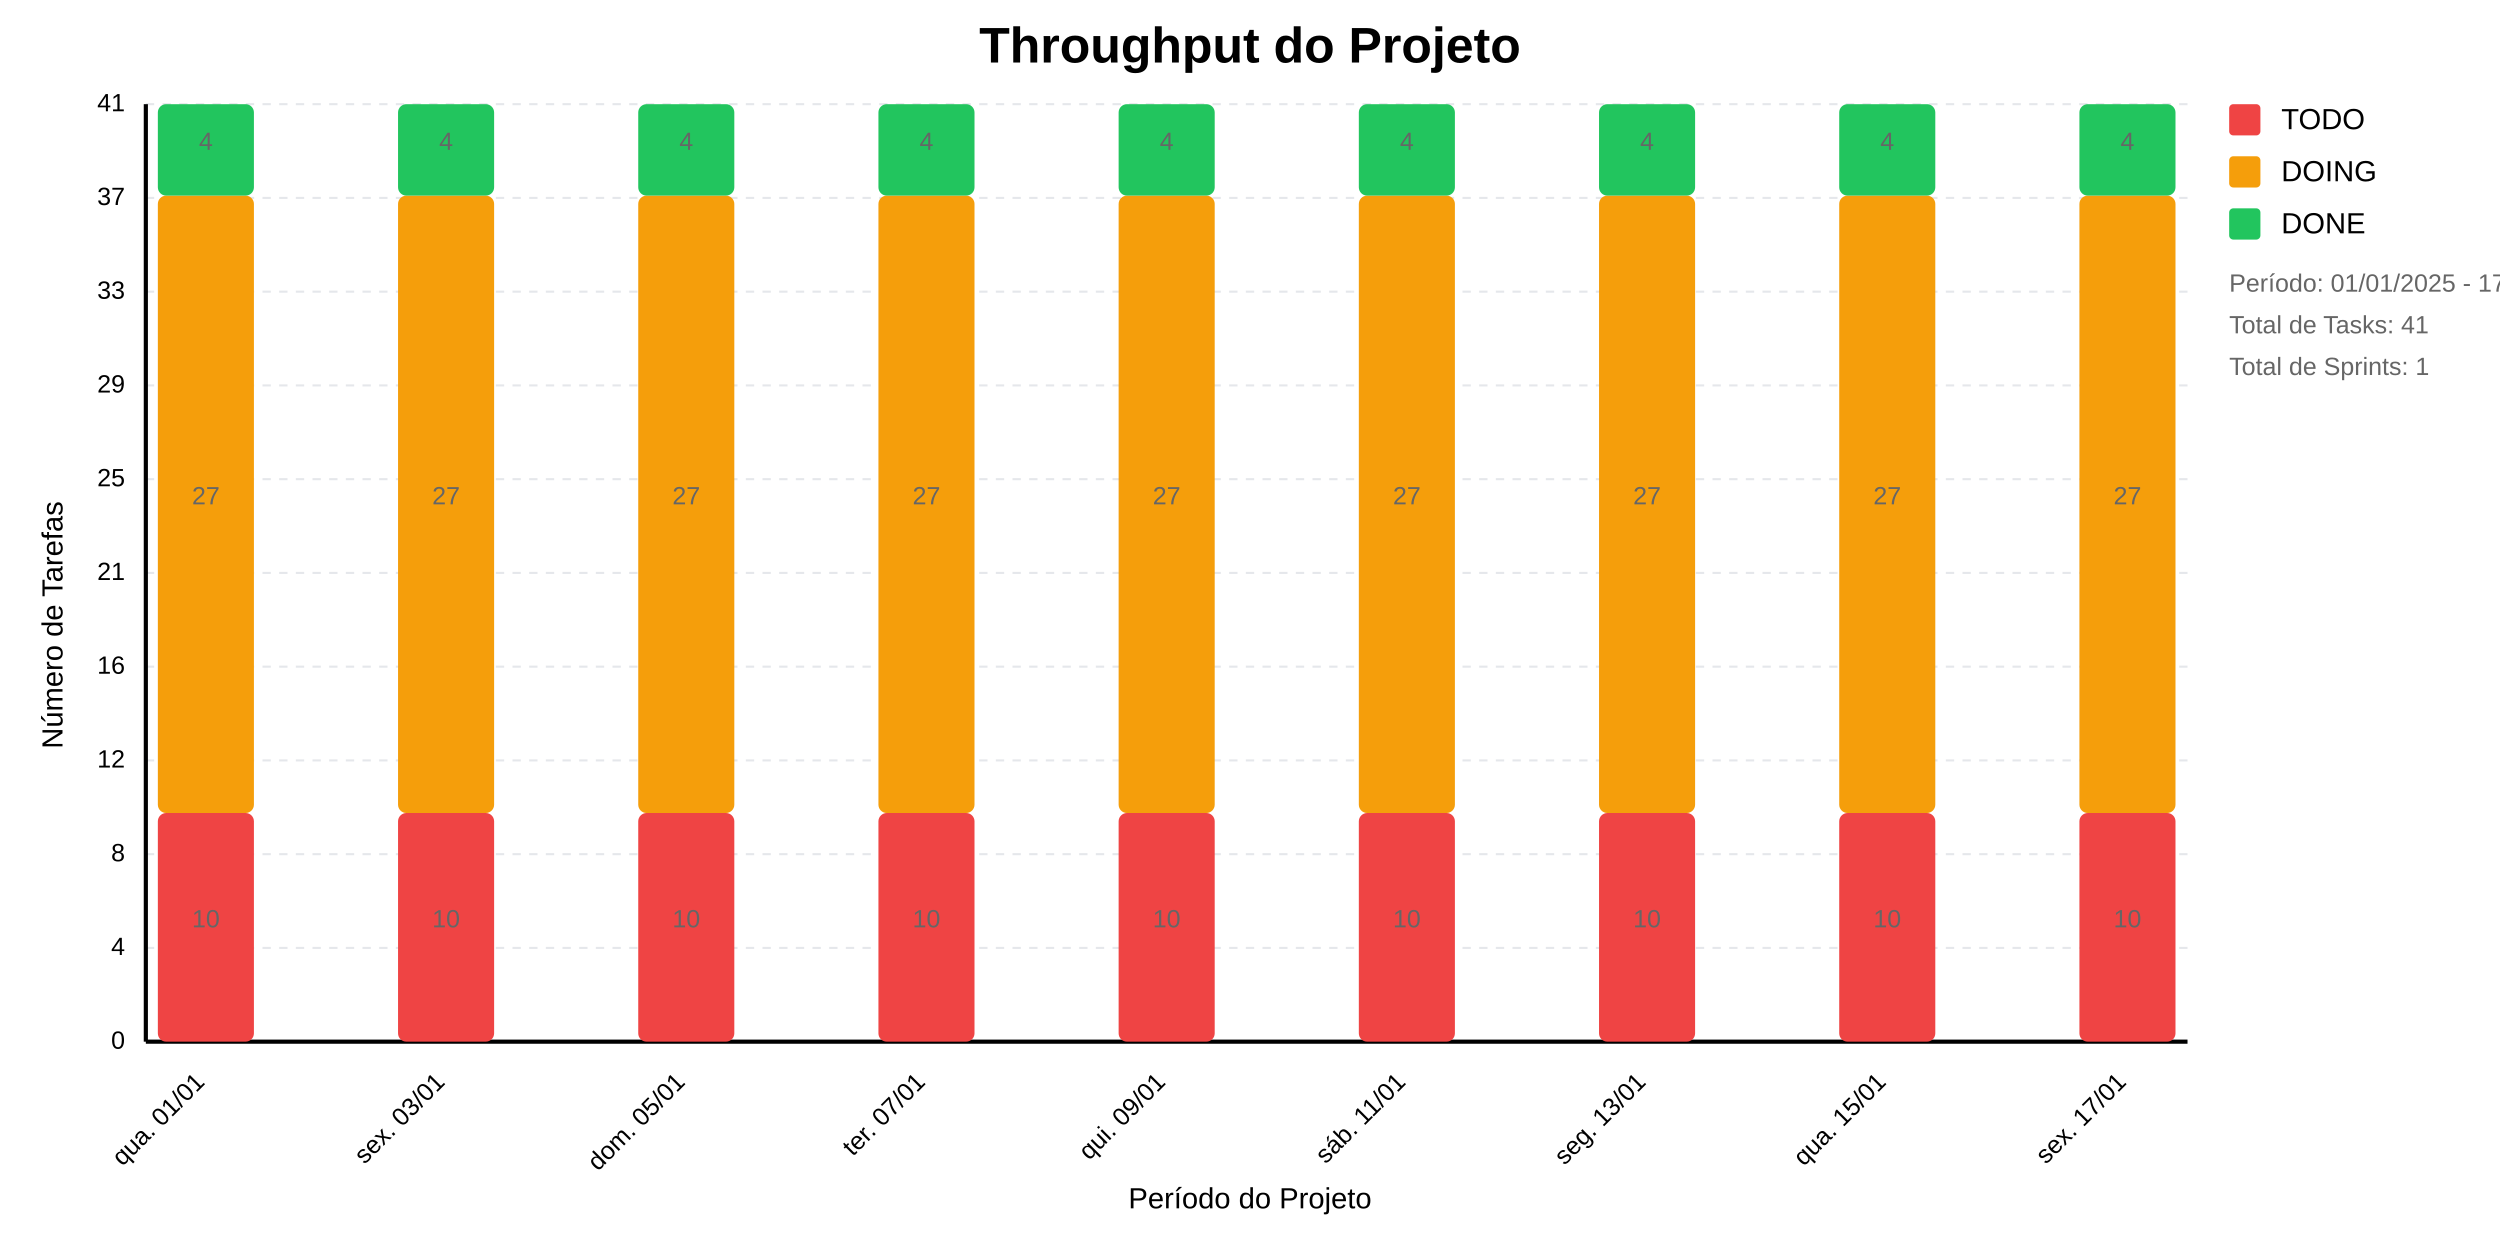
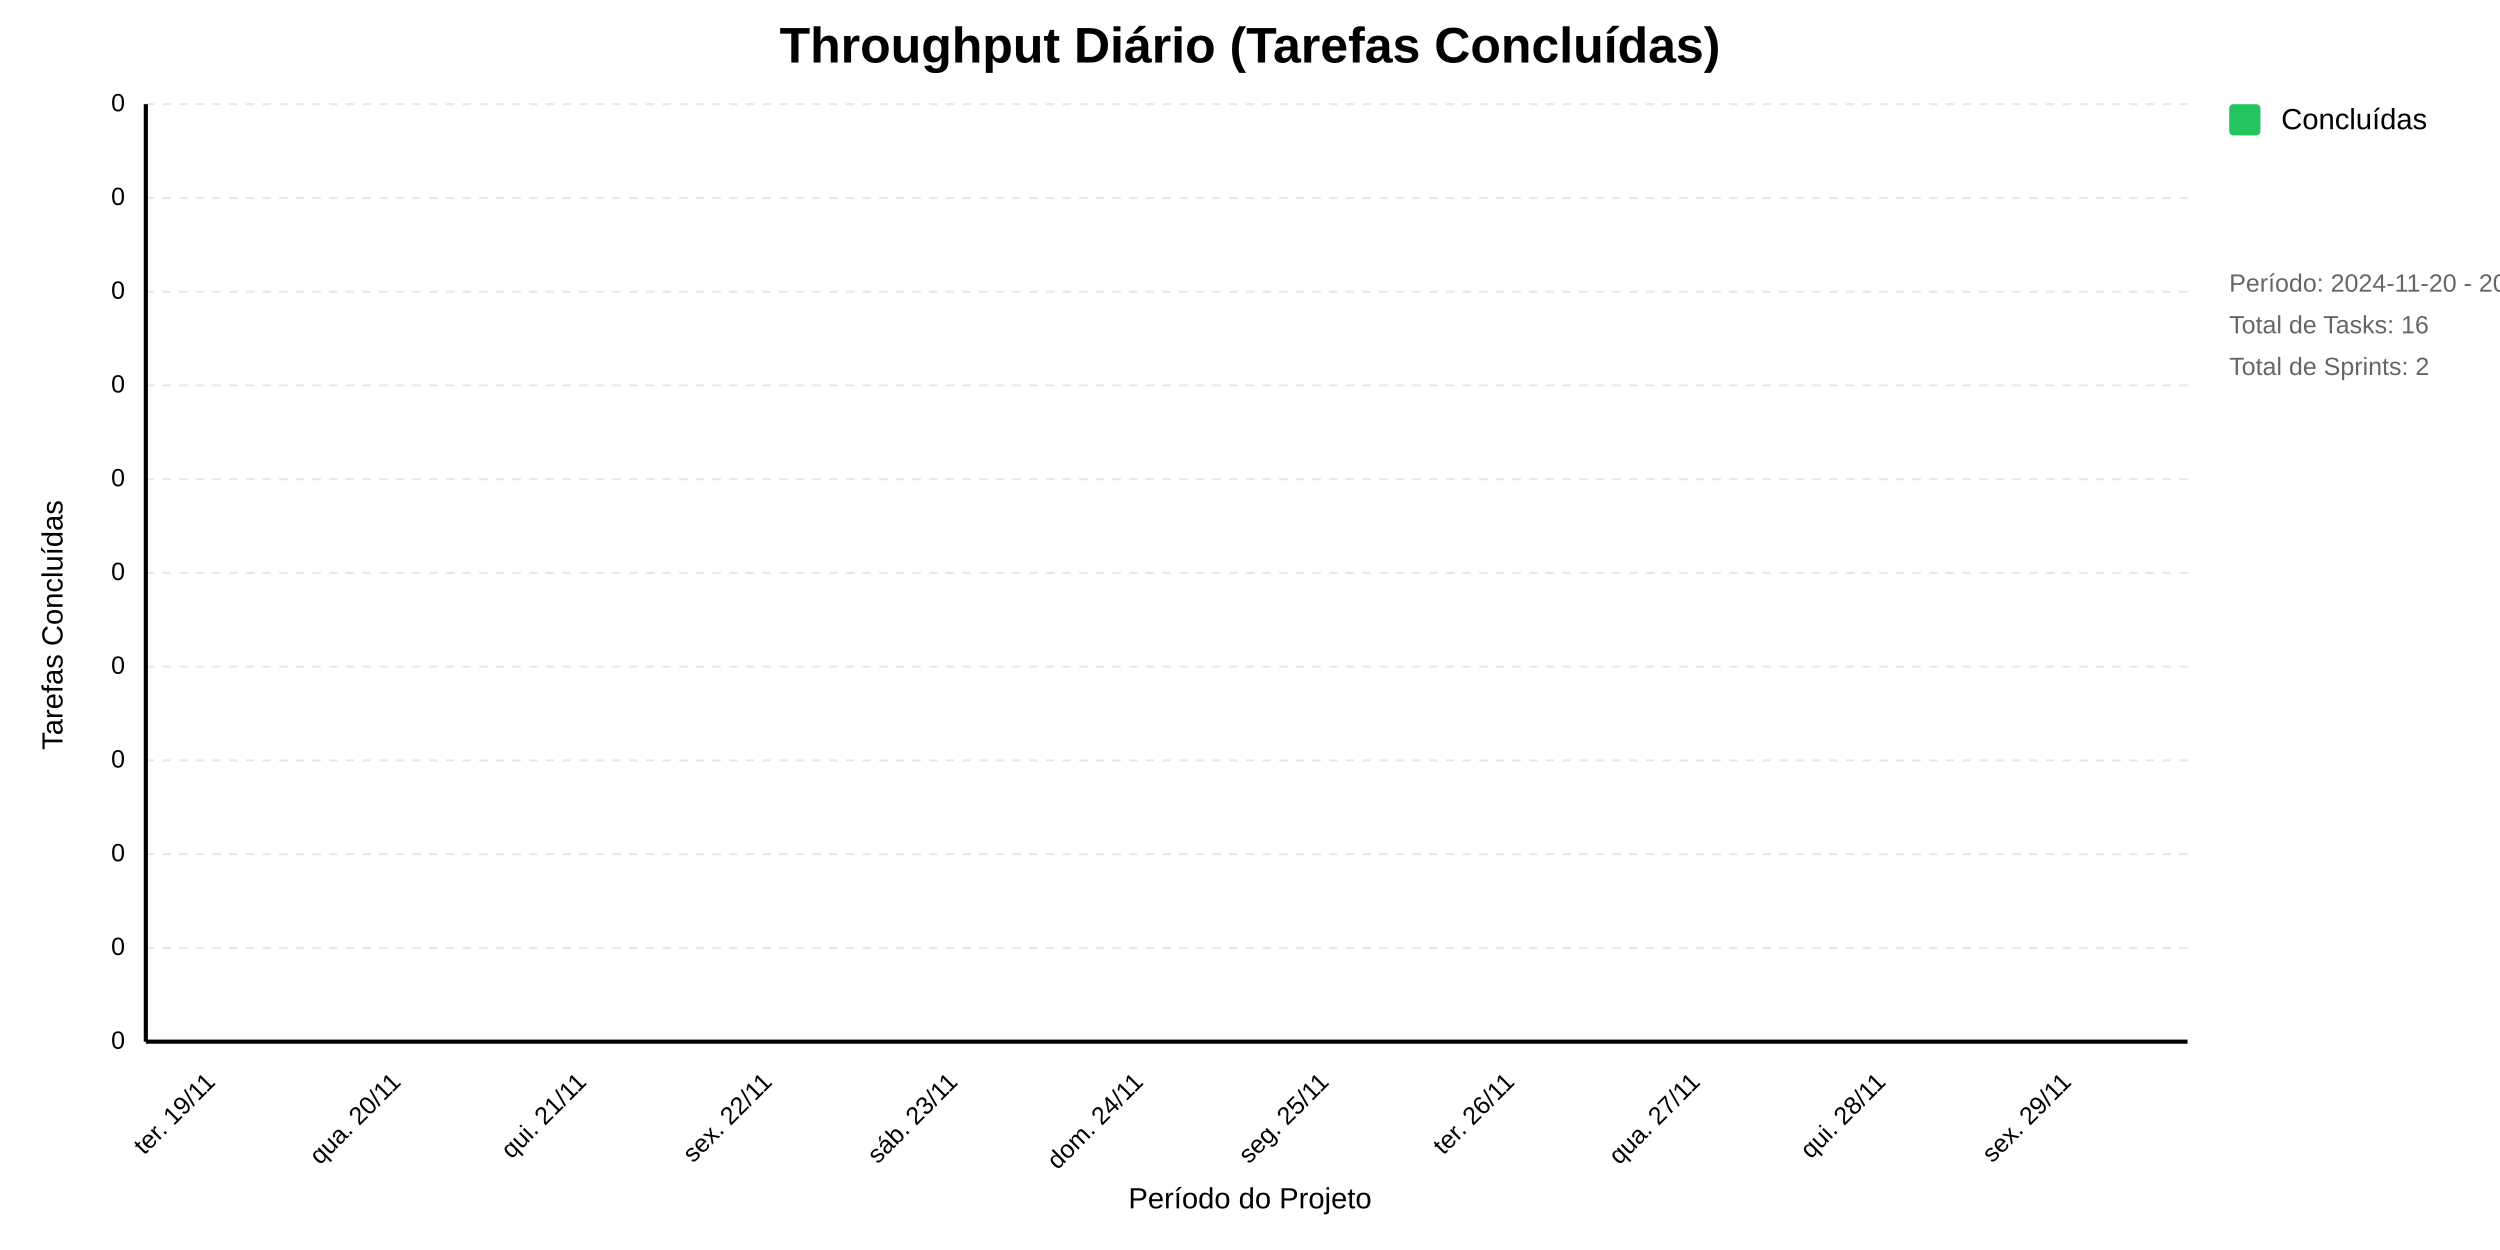
<svg xmlns="http://www.w3.org/2000/svg" viewBox="0 0 1200 600">
  <defs>
    <style>
              text { font-family: Arial, sans-serif; }
              .title { font-size: 24px; font-weight: bold; }
              .label { font-size: 14px; }
              .value { font-size: 12px; fill: #666666; }
              .axis { font-size: 12px; }
              .legend { font-size: 14px; }
            </style>
  </defs>
  <rect width="1200" height="600" fill="white" />
  <line x1="70" y1="50" x2="1050" y2="50" stroke="#e5e7eb" stroke-dasharray="4" />
-   <text x="60" y="50" text-anchor="end" class="axis" dominant-baseline="middle">41</text>
+   <text x="60" y="50" text-anchor="end" class="axis" dominant-baseline="middle">0</text>
  <line x1="70" y1="95" x2="1050" y2="95" stroke="#e5e7eb" stroke-dasharray="4" />
-   <text x="60" y="95" text-anchor="end" class="axis" dominant-baseline="middle">37</text>
+   <text x="60" y="95" text-anchor="end" class="axis" dominant-baseline="middle">0</text>
  <line x1="70" y1="140" x2="1050" y2="140" stroke="#e5e7eb" stroke-dasharray="4" />
-   <text x="60" y="140" text-anchor="end" class="axis" dominant-baseline="middle">33</text>
+   <text x="60" y="140" text-anchor="end" class="axis" dominant-baseline="middle">0</text>
  <line x1="70" y1="185" x2="1050" y2="185" stroke="#e5e7eb" stroke-dasharray="4" />
-   <text x="60" y="185" text-anchor="end" class="axis" dominant-baseline="middle">29</text>
+   <text x="60" y="185" text-anchor="end" class="axis" dominant-baseline="middle">0</text>
  <line x1="70" y1="230" x2="1050" y2="230" stroke="#e5e7eb" stroke-dasharray="4" />
-   <text x="60" y="230" text-anchor="end" class="axis" dominant-baseline="middle">25</text>
+   <text x="60" y="230" text-anchor="end" class="axis" dominant-baseline="middle">0</text>
  <line x1="70" y1="275" x2="1050" y2="275" stroke="#e5e7eb" stroke-dasharray="4" />
-   <text x="60" y="275" text-anchor="end" class="axis" dominant-baseline="middle">21</text>
+   <text x="60" y="275" text-anchor="end" class="axis" dominant-baseline="middle">0</text>
  <line x1="70" y1="320" x2="1050" y2="320" stroke="#e5e7eb" stroke-dasharray="4" />
-   <text x="60" y="320" text-anchor="end" class="axis" dominant-baseline="middle">16</text>
+   <text x="60" y="320" text-anchor="end" class="axis" dominant-baseline="middle">0</text>
  <line x1="70" y1="365" x2="1050" y2="365" stroke="#e5e7eb" stroke-dasharray="4" />
-   <text x="60" y="365" text-anchor="end" class="axis" dominant-baseline="middle">12</text>
+   <text x="60" y="365" text-anchor="end" class="axis" dominant-baseline="middle">0</text>
  <line x1="70" y1="410" x2="1050" y2="410" stroke="#e5e7eb" stroke-dasharray="4" />
-   <text x="60" y="410" text-anchor="end" class="axis" dominant-baseline="middle">8</text>
+   <text x="60" y="410" text-anchor="end" class="axis" dominant-baseline="middle">0</text>
  <line x1="70" y1="455" x2="1050" y2="455" stroke="#e5e7eb" stroke-dasharray="4" />
-   <text x="60" y="455" text-anchor="end" class="axis" dominant-baseline="middle">4</text>
+   <text x="60" y="455" text-anchor="end" class="axis" dominant-baseline="middle">0</text>
  <line x1="70" y1="500" x2="1050" y2="500" stroke="#e5e7eb" stroke-dasharray="4" />
  <text x="60" y="500" text-anchor="end" class="axis" dominant-baseline="middle">0</text>
  <line x1="70" y1="50" x2="70" y2="500" stroke="black" stroke-width="2" />
  <line x1="70" y1="500" x2="1050" y2="500" stroke="black" stroke-width="2" />
  <g>
-     <rect x="75.765" y="390.244" width="46.118" height="109.756" fill="#ef4444" rx="4" />
-     <rect x="75.765" y="93.902" width="46.118" height="296.341" fill="#f59e0b" rx="4" />
-     <rect x="75.765" y="50" width="46.118" height="43.902" fill="#22c55e" rx="4" />
-     <text transform="rotate(-45 98.82353 520)" x="98.824" y="520" text-anchor="end" class="axis">qua. 01/01</text>
-     <text x="98.824" y="445.122" text-anchor="middle" class="value" fill="white">10</text>
-     <text x="98.824" y="242.073" text-anchor="middle" class="value" fill="white">27</text>
-     <text x="98.824" y="71.951" text-anchor="middle" class="value" fill="white">4</text>
+     <text transform="rotate(-45 103.9091 520)" x="103.909" y="520" text-anchor="end" class="axis">ter. 19/11</text>
  </g>
  <g>
-     <rect x="191.059" y="390.244" width="46.118" height="109.756" fill="#ef4444" rx="4" />
-     <rect x="191.059" y="93.902" width="46.118" height="296.341" fill="#f59e0b" rx="4" />
-     <rect x="191.059" y="50" width="46.118" height="43.902" fill="#22c55e" rx="4" />
-     <text transform="rotate(-45 214.1176 520)" x="214.118" y="520" text-anchor="end" class="axis">sex. 03/01</text>
-     <text x="214.118" y="445.122" text-anchor="middle" class="value" fill="white">10</text>
-     <text x="214.118" y="242.073" text-anchor="middle" class="value" fill="white">27</text>
-     <text x="214.118" y="71.951" text-anchor="middle" class="value" fill="white">4</text>
+     <text transform="rotate(-45 193 520)" x="193" y="520" text-anchor="end" class="axis">qua. 20/11</text>
  </g>
  <g>
-     <rect x="306.353" y="390.244" width="46.118" height="109.756" fill="#ef4444" rx="4" />
-     <rect x="306.353" y="93.902" width="46.118" height="296.341" fill="#f59e0b" rx="4" />
-     <rect x="306.353" y="50" width="46.118" height="43.902" fill="#22c55e" rx="4" />
-     <text transform="rotate(-45 329.4118 520)" x="329.412" y="520" text-anchor="end" class="axis">dom. 05/01</text>
-     <text x="329.412" y="445.122" text-anchor="middle" class="value" fill="white">10</text>
-     <text x="329.412" y="242.073" text-anchor="middle" class="value" fill="white">27</text>
-     <text x="329.412" y="71.951" text-anchor="middle" class="value" fill="white">4</text>
+     <text transform="rotate(-45 282.0909 520)" x="282.091" y="520" text-anchor="end" class="axis">qui. 21/11</text>
  </g>
  <g>
-     <rect x="421.647" y="390.244" width="46.118" height="109.756" fill="#ef4444" rx="4" />
-     <rect x="421.647" y="93.902" width="46.118" height="296.341" fill="#f59e0b" rx="4" />
-     <rect x="421.647" y="50" width="46.118" height="43.902" fill="#22c55e" rx="4" />
-     <text transform="rotate(-45 444.7059 520)" x="444.706" y="520" text-anchor="end" class="axis">ter. 07/01</text>
-     <text x="444.706" y="445.122" text-anchor="middle" class="value" fill="white">10</text>
-     <text x="444.706" y="242.073" text-anchor="middle" class="value" fill="white">27</text>
-     <text x="444.706" y="71.951" text-anchor="middle" class="value" fill="white">4</text>
+     <text transform="rotate(-45 371.1818 520)" x="371.182" y="520" text-anchor="end" class="axis">sex. 22/11</text>
  </g>
  <g>
-     <rect x="536.941" y="390.244" width="46.118" height="109.756" fill="#ef4444" rx="4" />
-     <rect x="536.941" y="93.902" width="46.118" height="296.341" fill="#f59e0b" rx="4" />
-     <rect x="536.941" y="50" width="46.118" height="43.902" fill="#22c55e" rx="4" />
-     <text transform="rotate(-45 560 520)" x="560" y="520" text-anchor="end" class="axis">qui. 09/01</text>
-     <text x="560" y="445.122" text-anchor="middle" class="value" fill="white">10</text>
-     <text x="560" y="242.073" text-anchor="middle" class="value" fill="white">27</text>
-     <text x="560" y="71.951" text-anchor="middle" class="value" fill="white">4</text>
+     <text transform="rotate(-45 460.2727 520)" x="460.273" y="520" text-anchor="end" class="axis">sáb. 23/11</text>
  </g>
  <g>
-     <rect x="652.235" y="390.244" width="46.118" height="109.756" fill="#ef4444" rx="4" />
-     <rect x="652.235" y="93.902" width="46.118" height="296.341" fill="#f59e0b" rx="4" />
-     <rect x="652.235" y="50" width="46.118" height="43.902" fill="#22c55e" rx="4" />
-     <text transform="rotate(-45 675.2941 520)" x="675.294" y="520" text-anchor="end" class="axis">sáb. 11/01</text>
-     <text x="675.294" y="445.122" text-anchor="middle" class="value" fill="white">10</text>
-     <text x="675.294" y="242.073" text-anchor="middle" class="value" fill="white">27</text>
-     <text x="675.294" y="71.951" text-anchor="middle" class="value" fill="white">4</text>
+     <text transform="rotate(-45 549.3636 520)" x="549.364" y="520" text-anchor="end" class="axis">dom. 24/11</text>
  </g>
  <g>
-     <rect x="767.529" y="390.244" width="46.118" height="109.756" fill="#ef4444" rx="4" />
-     <rect x="767.529" y="93.902" width="46.118" height="296.341" fill="#f59e0b" rx="4" />
-     <rect x="767.529" y="50" width="46.118" height="43.902" fill="#22c55e" rx="4" />
-     <text transform="rotate(-45 790.5882 520)" x="790.588" y="520" text-anchor="end" class="axis">seg. 13/01</text>
-     <text x="790.588" y="445.122" text-anchor="middle" class="value" fill="white">10</text>
-     <text x="790.588" y="242.073" text-anchor="middle" class="value" fill="white">27</text>
-     <text x="790.588" y="71.951" text-anchor="middle" class="value" fill="white">4</text>
+     <text transform="rotate(-45 638.4545 520)" x="638.455" y="520" text-anchor="end" class="axis">seg. 25/11</text>
  </g>
  <g>
-     <rect x="882.824" y="390.244" width="46.118" height="109.756" fill="#ef4444" rx="4" />
-     <rect x="882.824" y="93.902" width="46.118" height="296.341" fill="#f59e0b" rx="4" />
-     <rect x="882.824" y="50" width="46.118" height="43.902" fill="#22c55e" rx="4" />
-     <text transform="rotate(-45 905.8824 520)" x="905.882" y="520" text-anchor="end" class="axis">qua. 15/01</text>
-     <text x="905.882" y="445.122" text-anchor="middle" class="value" fill="white">10</text>
-     <text x="905.882" y="242.073" text-anchor="middle" class="value" fill="white">27</text>
-     <text x="905.882" y="71.951" text-anchor="middle" class="value" fill="white">4</text>
+     <text transform="rotate(-45 727.5455 520)" x="727.545" y="520" text-anchor="end" class="axis">ter. 26/11</text>
  </g>
  <g>
-     <rect x="998.118" y="390.244" width="46.118" height="109.756" fill="#ef4444" rx="4" />
-     <rect x="998.118" y="93.902" width="46.118" height="296.341" fill="#f59e0b" rx="4" />
-     <rect x="998.118" y="50" width="46.118" height="43.902" fill="#22c55e" rx="4" />
-     <text transform="rotate(-45 1021.176 520)" x="1021.176" y="520" text-anchor="end" class="axis">sex. 17/01</text>
-     <text x="1021.176" y="445.122" text-anchor="middle" class="value" fill="white">10</text>
-     <text x="1021.176" y="242.073" text-anchor="middle" class="value" fill="white">27</text>
-     <text x="1021.176" y="71.951" text-anchor="middle" class="value" fill="white">4</text>
+     <text transform="rotate(-45 816.6364 520)" x="816.636" y="520" text-anchor="end" class="axis">qua. 27/11</text>
  </g>
-   <text transform="rotate(-90 30 300)" x="30" y="300" text-anchor="middle" class="label">Número de Tarefas</text>
+   <g>
+     <text transform="rotate(-45 905.7273 520)" x="905.727" y="520" text-anchor="end" class="axis">qui. 28/11</text>
+   </g>
+   <g>
+     <text transform="rotate(-45 994.8182 520)" x="994.818" y="520" text-anchor="end" class="axis">sex. 29/11</text>
+   </g>
+   <text transform="rotate(-90 30 300)" x="30" y="300" text-anchor="middle" class="label">Tarefas Concluídas</text>
  <text x="600" y="580" text-anchor="middle" class="label">Período do Projeto</text>
-   <text x="600" y="30" text-anchor="middle" class="title">Throughput do Projeto</text>
+   <text x="600" y="30" text-anchor="middle" class="title">Throughput Diário (Tarefas Concluídas)</text>
  <g transform="translate(1070, 50)">
-     <rect width="15" height="15" fill="#ef4444" rx="2" />
-     <text x="25" y="12" class="legend">TODO</text>
-     <rect y="25" width="15" height="15" fill="#f59e0b" rx="2" />
-     <text x="25" y="37" class="legend">DOING</text>
-     <rect y="50" width="15" height="15" fill="#22c55e" rx="2" />
-     <text x="25" y="62" class="legend">DONE</text>
+     <rect width="15" height="15" fill="#22c55e" rx="2" />
+     <text x="25" y="12" class="legend">Concluídas</text>
    <text x="0" y="90" class="value">
-               Período: 01/01/2025 - 
-               17/01/2025
+               Período: 2024-11-20 - 
+               2024-11-30
            </text>
    <text x="0" y="110" class="value">
-               Total de Tasks: 41
+               Total de Tasks: 16
            </text>
    <text x="0" y="130" class="value">
-               Total de Sprints: 1
+               Total de Sprints: 2
            </text>
  </g>
</svg>
